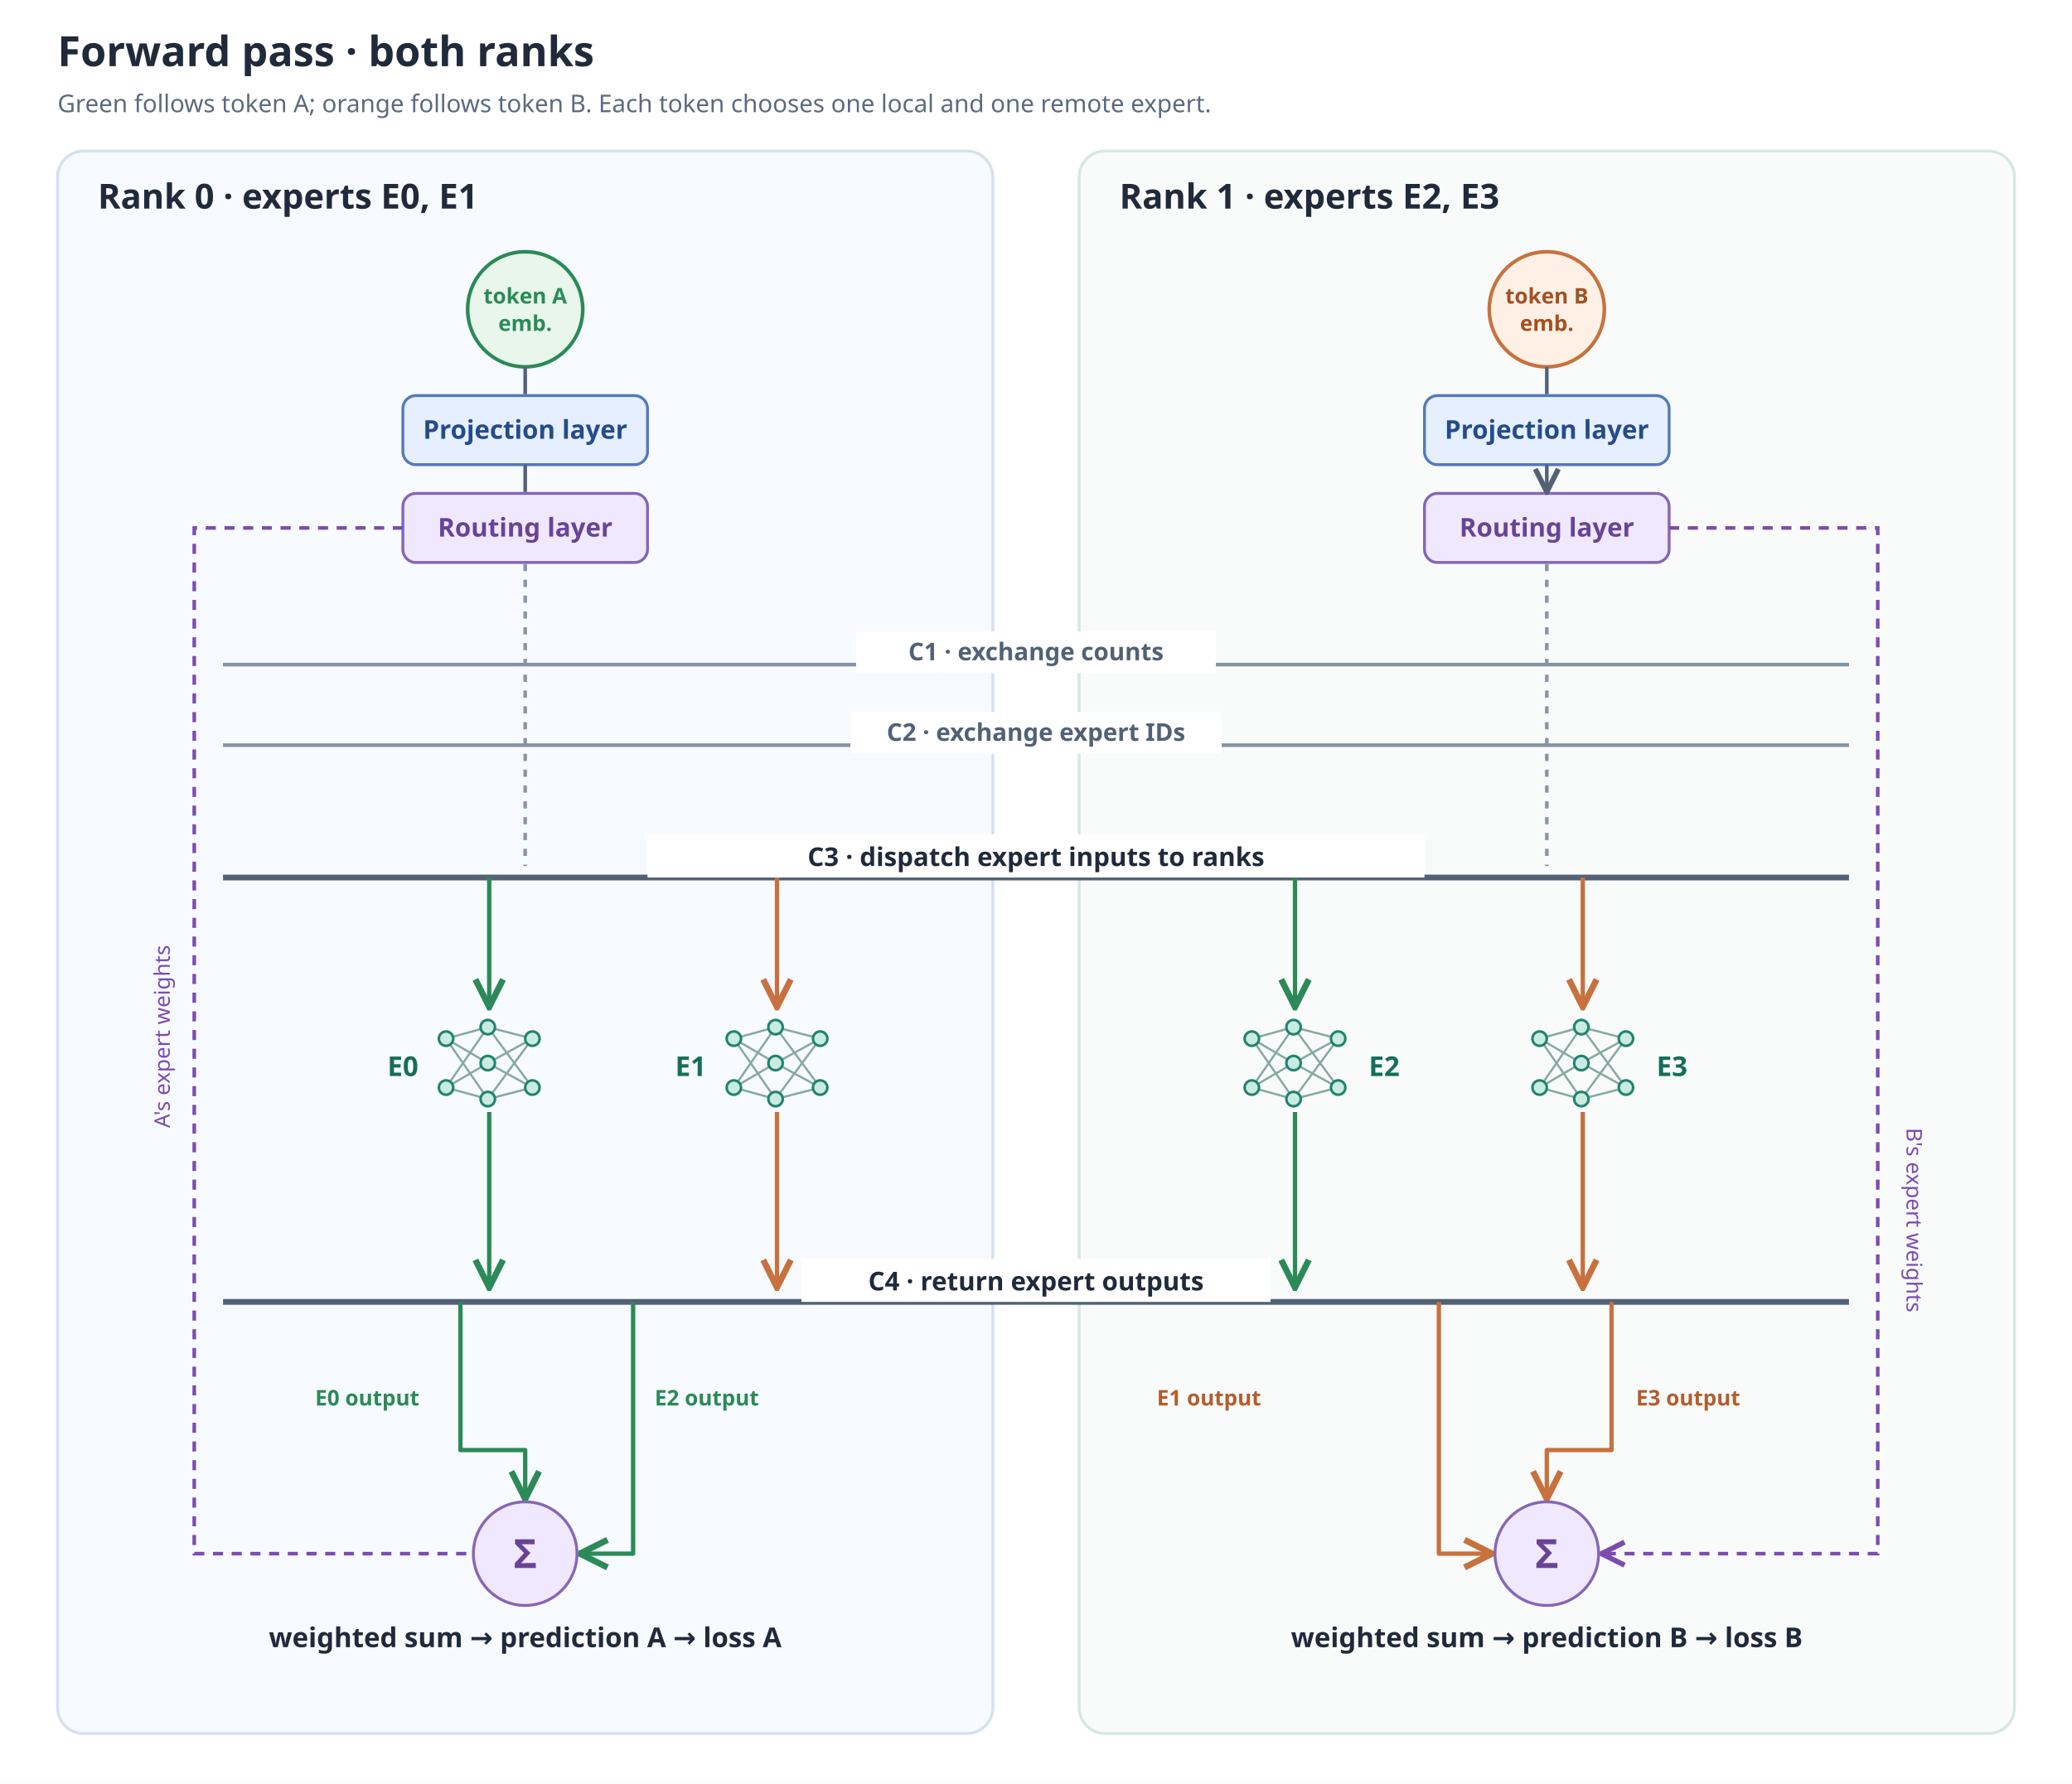
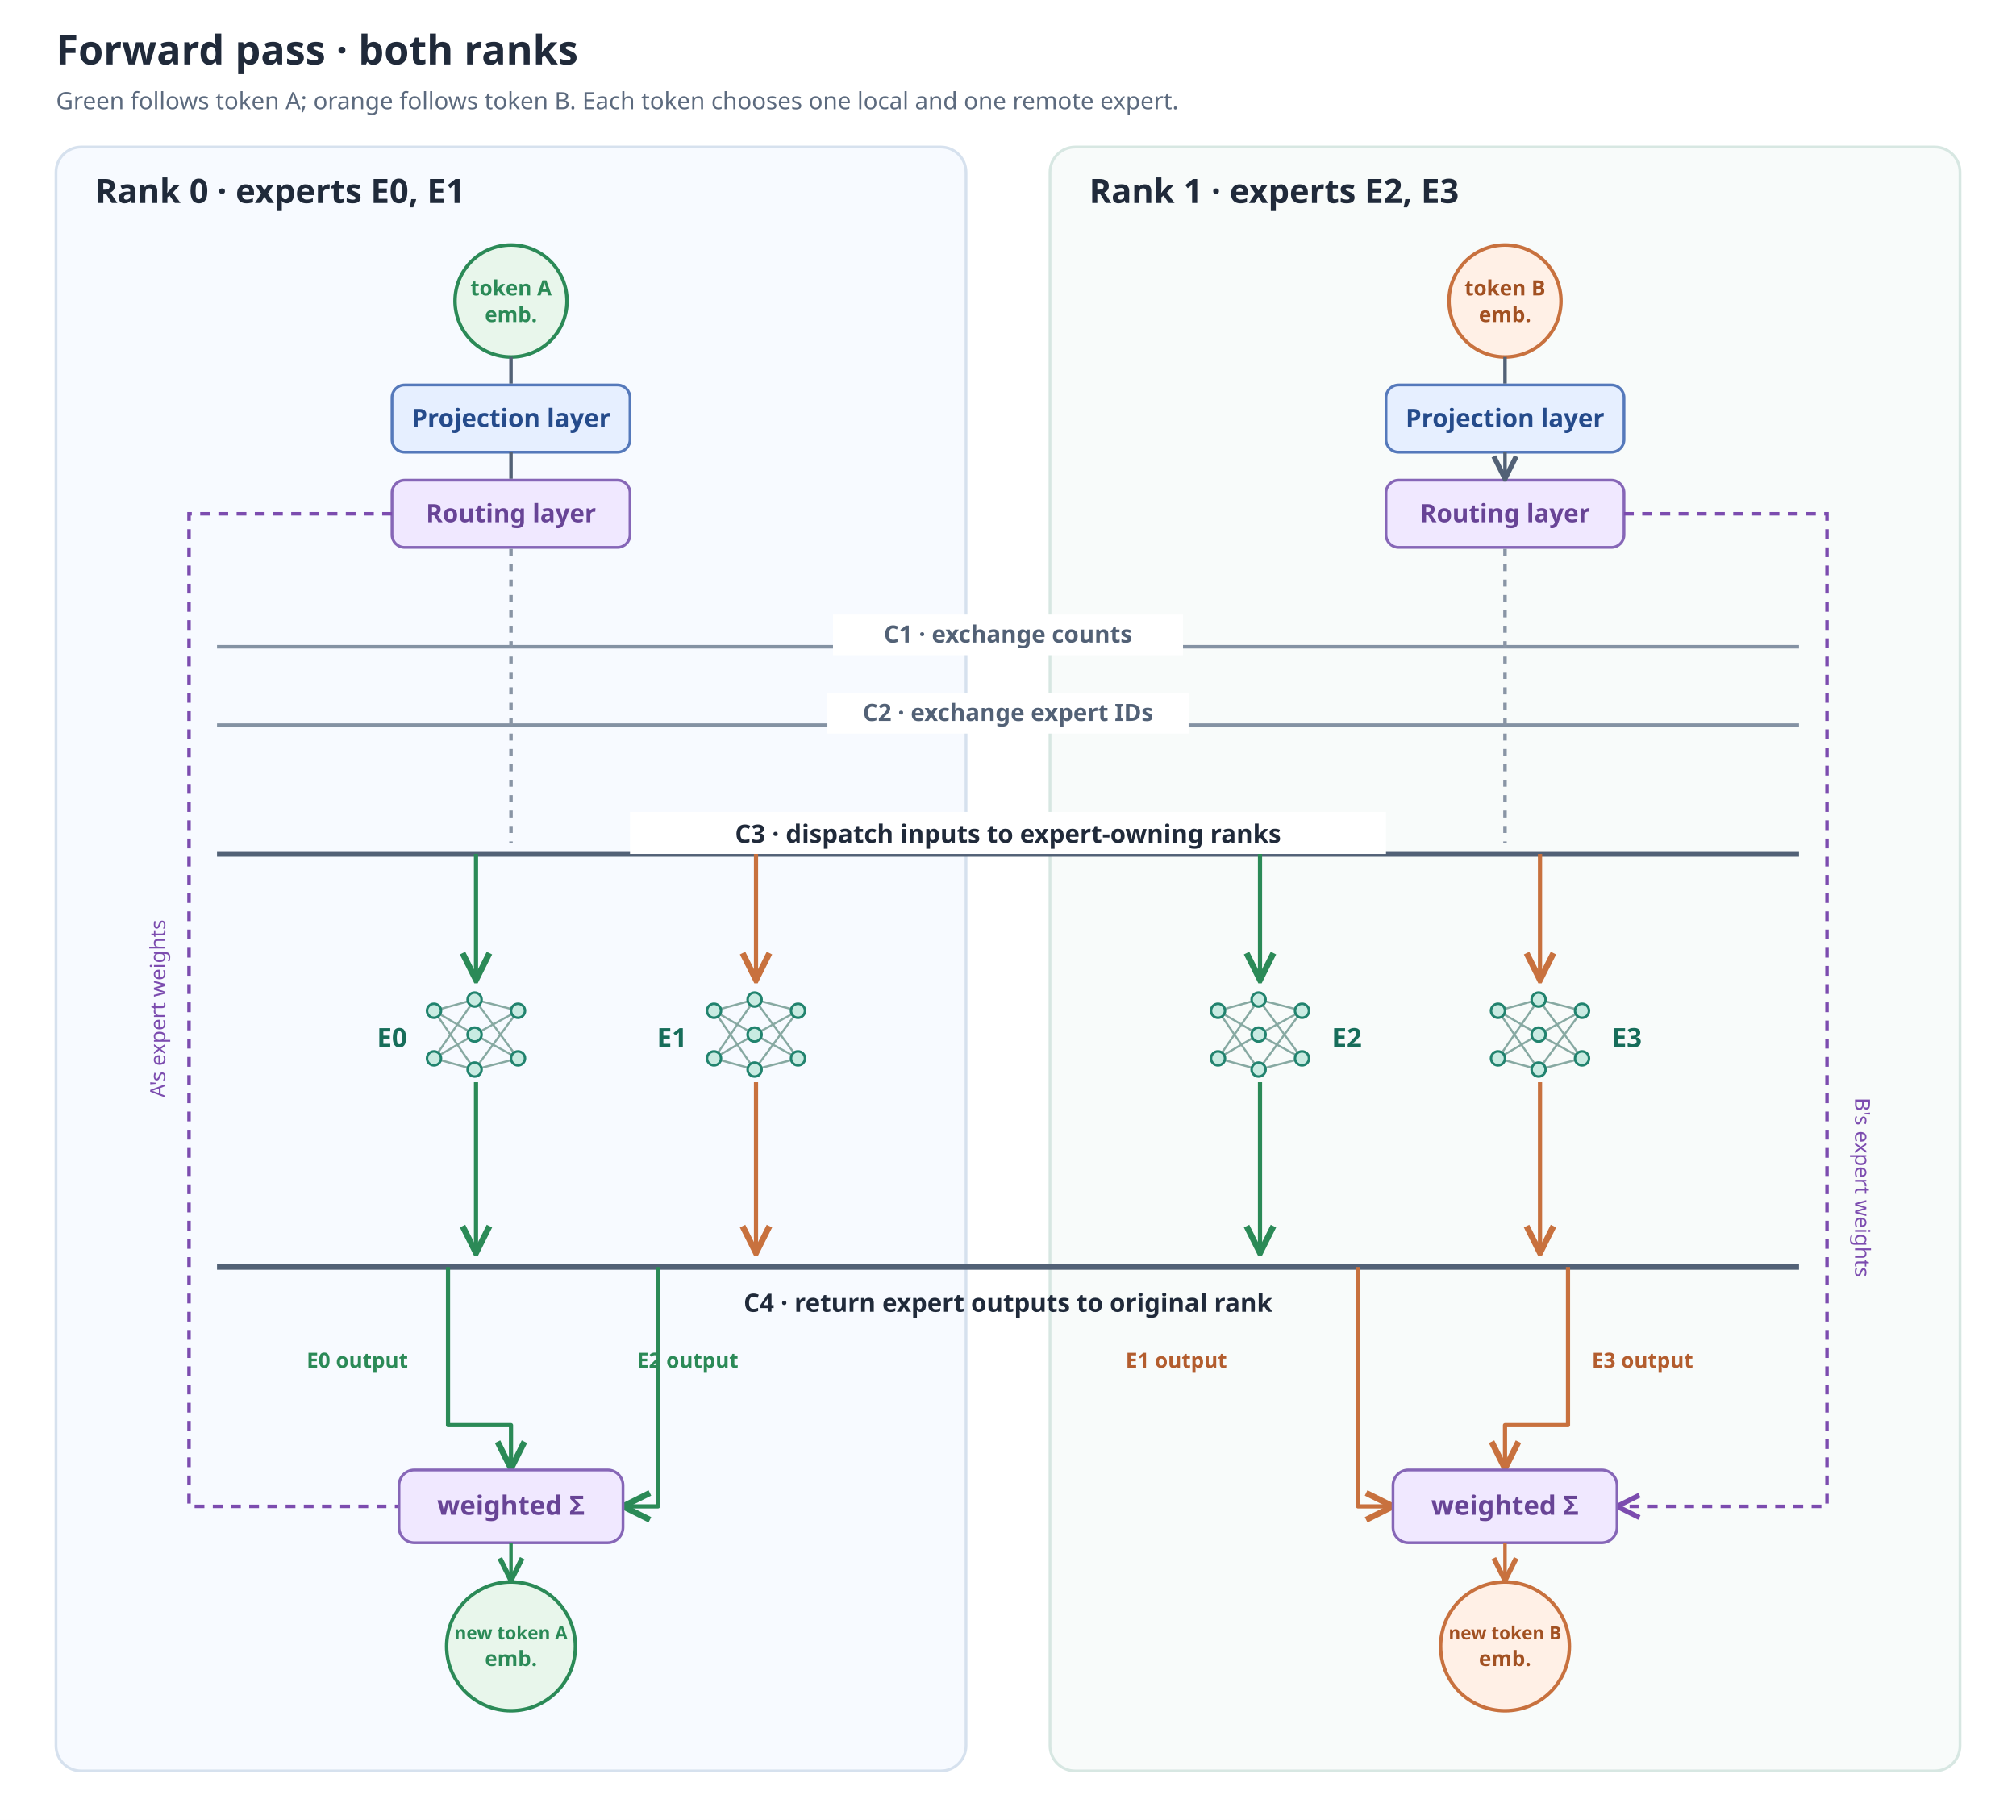
- <svg xmlns="http://www.w3.org/2000/svg" xmlns:xlink="http://www.w3.org/1999/xlink" viewBox="0 0 1440 1240" role="img" aria-labelledby="title desc">
+ <svg xmlns="http://www.w3.org/2000/svg" xmlns:xlink="http://www.w3.org/1999/xlink" viewBox="0 0 1440 1300" role="img" aria-labelledby="title desc">
  <defs>
    <marker id="gray-arrow" viewBox="0 0 10 10" refX="9" refY="5" markerWidth="8" markerHeight="8" orient="auto-start-reverse">
      <path d="M1 1L9 5L1 9" fill="none" stroke="#526176" stroke-width="1.8" />
    </marker>
    <marker id="green-arrow" viewBox="0 0 10 10" refX="9" refY="5" markerWidth="8" markerHeight="8" orient="auto">
      <path d="M1 1L9 5L1 9" fill="none" stroke="#2b8a57" stroke-width="1.8" />
    </marker>
    <marker id="orange-arrow" viewBox="0 0 10 10" refX="9" refY="5" markerWidth="8" markerHeight="8" orient="auto">
      <path d="M1 1L9 5L1 9" fill="none" stroke="#c8713e" stroke-width="1.8" />
    </marker>
    <marker id="purple-arrow" viewBox="0 0 10 10" refX="9" refY="5" markerWidth="8" markerHeight="8" orient="auto">
      <path d="M1 1L9 5L1 9" fill="none" stroke="#7c4caf" stroke-width="1.8" />
    </marker>
    <symbol id="expert" viewBox="0 0 76 68">
      <g fill="none" stroke="#87a9a2" stroke-width="1.5">
        <path d="M8 17L37 9M8 17L37 34M8 17L37 59M8 51L37 9M8 51L37 34M8 51L37 59M37 9L68 17M37 9L68 51M37 34L68 17M37 34L68 51M37 59L68 17M37 59L68 51" />
      </g>
      <g fill="#c9ebe2" stroke="#21836e" stroke-width="1.8">
        <circle cx="8" cy="17" r="5" />
        <circle cx="8" cy="51" r="5" />
        <circle cx="37" cy="9" r="5" />
        <circle cx="37" cy="34" r="5" />
        <circle cx="37" cy="59" r="5" />
        <circle cx="68" cy="17" r="5" />
        <circle cx="68" cy="51" r="5" />
      </g>
    </symbol>
  </defs>
-   <rect width="1440" height="1240" fill="#fff" />
+   <rect width="1440" height="1300" fill="#fff" />
  <text x="40" y="46" fill="#202a3a" font-family="system-ui,sans-serif" font-size="29" font-weight="700">Forward pass · both ranks</text>
  <text x="40" y="78" fill="#5c6a7e" font-family="system-ui,sans-serif" font-size="17">Green follows token A; orange follows token B. Each token chooses one local and one remote expert.</text>
-   <rect x="40" y="105" width="650" height="1100" rx="18" fill="#f7faff" stroke="#d6e1ee" stroke-width="2" />
-   <rect x="750" y="105" width="650" height="1100" rx="18" fill="#f8fbfa" stroke="#d7e7e2" stroke-width="2" />
+   <rect x="40" y="105" width="650" height="1160" rx="18" fill="#f7faff" stroke="#d6e1ee" stroke-width="2" />
+   <rect x="750" y="105" width="650" height="1160" rx="18" fill="#f8fbfa" stroke="#d7e7e2" stroke-width="2" />
  <text x="68" y="145" fill="#202a3a" font-family="system-ui,sans-serif" font-size="24" font-weight="700">Rank 0 · experts E0, E1</text>
  <text x="778" y="145" fill="#202a3a" font-family="system-ui,sans-serif" font-size="24" font-weight="700">Rank 1 · experts E2, E3</text>
  <g font-family="system-ui,sans-serif" text-anchor="middle">
    <circle cx="365" cy="215" r="40" fill="#e8f6eb" stroke="#2b8a57" stroke-width="2.5" />
    <text x="365" y="211" fill="#2b8a57" font-size="15" font-weight="700">token A</text>
    <text x="365" y="230" fill="#2b8a57" font-size="15" font-weight="700">emb.</text>
    <circle cx="1075" cy="215" r="40" fill="#fff0e6" stroke="#c8713e" stroke-width="2.5" />
    <text x="1075" y="211" fill="#a25122" font-size="15" font-weight="700">token B</text>
    <text x="1075" y="230" fill="#a25122" font-size="15" font-weight="700">emb.</text>
    <rect x="280" y="275" width="170" height="48" rx="9" fill="#e6efff" stroke="#5579bb" stroke-width="2" />
    <text x="365" y="305" fill="#254b8b" font-size="18" font-weight="700">Projection layer</text>
    <rect x="990" y="275" width="170" height="48" rx="9" fill="#e6efff" stroke="#5579bb" stroke-width="2" />
    <text x="1075" y="305" fill="#254b8b" font-size="18" font-weight="700">Projection layer</text>
    <rect x="280" y="343" width="170" height="48" rx="9" fill="#f0e8ff" stroke="#8666b7" stroke-width="2" />
    <text x="365" y="373" fill="#684496" font-size="18" font-weight="700">Routing layer</text>
    <rect x="990" y="343" width="170" height="48" rx="9" fill="#f0e8ff" stroke="#8666b7" stroke-width="2" />
    <text x="1075" y="373" fill="#684496" font-size="18" font-weight="700">Routing layer</text>
  </g>
  <g fill="none" stroke="#526176" stroke-width="2.5" marker-end="url(#gray-arrow)">
    <path d="M365 255V274M365 323V342M1075 255V274M1075 323V342" />
  </g>
  <g fill="none" stroke="#8492a3" stroke-width="2.5">
    <path d="M155 462H1285M155 518H1285" />
  </g>
  <g font-family="system-ui,sans-serif" text-anchor="middle" fill="#526176" font-size="17" font-weight="700">
    <rect x="595" y="439" width="250" height="29" fill="#fff" />
    <text x="720" y="459">C1 · exchange counts</text>
    <rect x="591" y="495" width="258" height="29" fill="#fff" />
    <text x="720" y="515">C2 · exchange expert IDs</text>
  </g>
  <path d="M365 392V602M1075 392V602" fill="none" stroke="#8995a5" stroke-width="2.5" stroke-dasharray="5 6" />
  <path d="M155 610H1285" fill="none" stroke="#526176" stroke-width="4" />
  <rect x="450" y="580" width="540" height="30" fill="#fff" />
-   <text x="720" y="602" text-anchor="middle" fill="#202a3a" font-family="system-ui,sans-serif" font-size="18" font-weight="700">C3 · dispatch expert inputs to ranks</text>
+   <text x="720" y="602" text-anchor="middle" fill="#202a3a" font-family="system-ui,sans-serif" font-size="18" font-weight="700">C3 · dispatch inputs to expert-owning ranks</text>
  <g fill="none" stroke-width="3" marker-end="url(#green-arrow)">
    <path d="M340 610V700" stroke="#2b8a57" />
    <path d="M900 610V700" stroke="#2b8a57" />
  </g>
  <g fill="none" stroke-width="3" marker-end="url(#orange-arrow)">
    <path d="M540 610V700" stroke="#c8713e" />
    <path d="M1100 610V700" stroke="#c8713e" />
  </g>
  <g font-family="system-ui,sans-serif" text-anchor="middle">
    <text x="280" y="748" fill="#176d5a" font-size="19" font-weight="700">E0</text>
    <text x="480" y="748" fill="#176d5a" font-size="19" font-weight="700">E1</text>
    <text x="962" y="748" fill="#176d5a" font-size="19" font-weight="700">E2</text>
    <text x="1162" y="748" fill="#176d5a" font-size="19" font-weight="700">E3</text>
    <use xlink:href="#expert" x="302" y="705" width="76" height="68" />
    <use xlink:href="#expert" x="502" y="705" width="76" height="68" />
    <use xlink:href="#expert" x="862" y="705" width="76" height="68" />
    <use xlink:href="#expert" x="1062" y="705" width="76" height="68" />
  </g>
  <g fill="none" stroke-width="3" marker-end="url(#green-arrow)">
    <path d="M340 773V895" stroke="#2b8a57" />
    <path d="M900 773V895" stroke="#2b8a57" />
  </g>
  <g fill="none" stroke-width="3" marker-end="url(#orange-arrow)">
    <path d="M540 773V895" stroke="#c8713e" />
    <path d="M1100 773V895" stroke="#c8713e" />
  </g>
  <path d="M155 905H1285" fill="none" stroke="#526176" stroke-width="4" />
-   <rect x="557" y="875" width="326" height="30" fill="#fff" />
-   <text x="720" y="897" text-anchor="middle" fill="#202a3a" font-family="system-ui,sans-serif" font-size="18" font-weight="700">C4 · return expert outputs</text>
+   <text x="720" y="937" text-anchor="middle" fill="#202a3a" font-family="system-ui,sans-serif" font-size="18" font-weight="700">C4 · return expert outputs to original rank</text>
  <g fill="none" stroke-width="3" stroke-linejoin="round">
-     <path d="M320 905V1008H365V1042" stroke="#2b8a57" marker-end="url(#green-arrow)" />
-     <path d="M440 905V1080H403" stroke="#2b8a57" marker-end="url(#green-arrow)" />
-     <path d="M1000 905V1080H1037" stroke="#c8713e" marker-end="url(#orange-arrow)" />
-     <path d="M1120 905V1008H1075V1042" stroke="#c8713e" marker-end="url(#orange-arrow)" />
+     <path d="M320 905V1018H365V1049" stroke="#2b8a57" marker-end="url(#green-arrow)" />
+     <path d="M470 905V1076H445" stroke="#2b8a57" marker-end="url(#green-arrow)" />
+     <path d="M970 905V1076H995" stroke="#c8713e" marker-end="url(#orange-arrow)" />
+     <path d="M1120 905V1018H1075V1049" stroke="#c8713e" marker-end="url(#orange-arrow)" />
  </g>
  <g font-family="system-ui,sans-serif" font-size="15" font-weight="700">
    <text x="219" y="977" fill="#2b8a57">E0 output</text>
    <text x="455" y="977" fill="#2b8a57">E2 output</text>
    <text x="804" y="977" fill="#b35d2e">E1 output</text>
    <text x="1137" y="977" fill="#b35d2e">E3 output</text>
  </g>
-   <path d="M280 367H135V1080H327M1160 367H1305V1080H1113" fill="none" stroke="#7c4caf" stroke-width="2.5" stroke-dasharray="7 6" marker-end="url(#purple-arrow)" />
+   <path d="M280 367H135V1076H285M1160 367H1305V1076H1155" fill="none" stroke="#7c4caf" stroke-width="2.5" stroke-dasharray="7 6" marker-end="url(#purple-arrow)" />
  <text x="118" y="784" fill="#7c4caf" font-family="system-ui,sans-serif" font-size="15" transform="rotate(-90 118 784)">A's expert weights</text>
  <text x="1325" y="784" fill="#7c4caf" font-family="system-ui,sans-serif" font-size="15" transform="rotate(90 1325 784)">B's expert weights</text>
  <g font-family="system-ui,sans-serif" text-anchor="middle">
-     <circle cx="365" cy="1080" r="36" fill="#f0e8ff" stroke="#8666b7" stroke-width="2" />
-     <text x="365" y="1090" fill="#684496" font-size="28" font-weight="700">Σ</text>
-     <circle cx="1075" cy="1080" r="36" fill="#f0e8ff" stroke="#8666b7" stroke-width="2" />
-     <text x="1075" y="1090" fill="#684496" font-size="28" font-weight="700">Σ</text>
-     <text x="365" y="1145" fill="#202a3a" font-size="19" font-weight="700">weighted sum → prediction A → loss A</text>
-     <text x="1075" y="1145" fill="#202a3a" font-size="19" font-weight="700">weighted sum → prediction B → loss B</text>
+     <rect x="285" y="1050" width="160" height="52" rx="11" fill="#f0e8ff" stroke="#8666b7" stroke-width="2" />
+     <text x="365" y="1082" fill="#684496" font-size="19" font-weight="700">weighted Σ</text>
+     <rect x="995" y="1050" width="160" height="52" rx="11" fill="#f0e8ff" stroke="#8666b7" stroke-width="2" />
+     <text x="1075" y="1082" fill="#684496" font-size="19" font-weight="700">weighted Σ</text>
+     <circle cx="365" cy="1176" r="46" fill="#e8f6eb" stroke="#2b8a57" stroke-width="2.5" />
+     <text x="365" y="1171" fill="#2b8a57" font-size="13" font-weight="700">new token A</text>
+     <text x="365" y="1190" fill="#2b8a57" font-size="15" font-weight="700">emb.</text>
+     <circle cx="1075" cy="1176" r="46" fill="#fff0e6" stroke="#c8713e" stroke-width="2.5" />
+     <text x="1075" y="1171" fill="#a25122" font-size="13" font-weight="700">new token B</text>
+     <text x="1075" y="1190" fill="#a25122" font-size="15" font-weight="700">emb.</text>
+   </g>
+   <g fill="none" stroke-width="2.5">
+     <path d="M365 1102V1129" stroke="#2b8a57" marker-end="url(#green-arrow)" />
+     <path d="M1075 1102V1129" stroke="#c8713e" marker-end="url(#orange-arrow)" />
  </g>
</svg>
